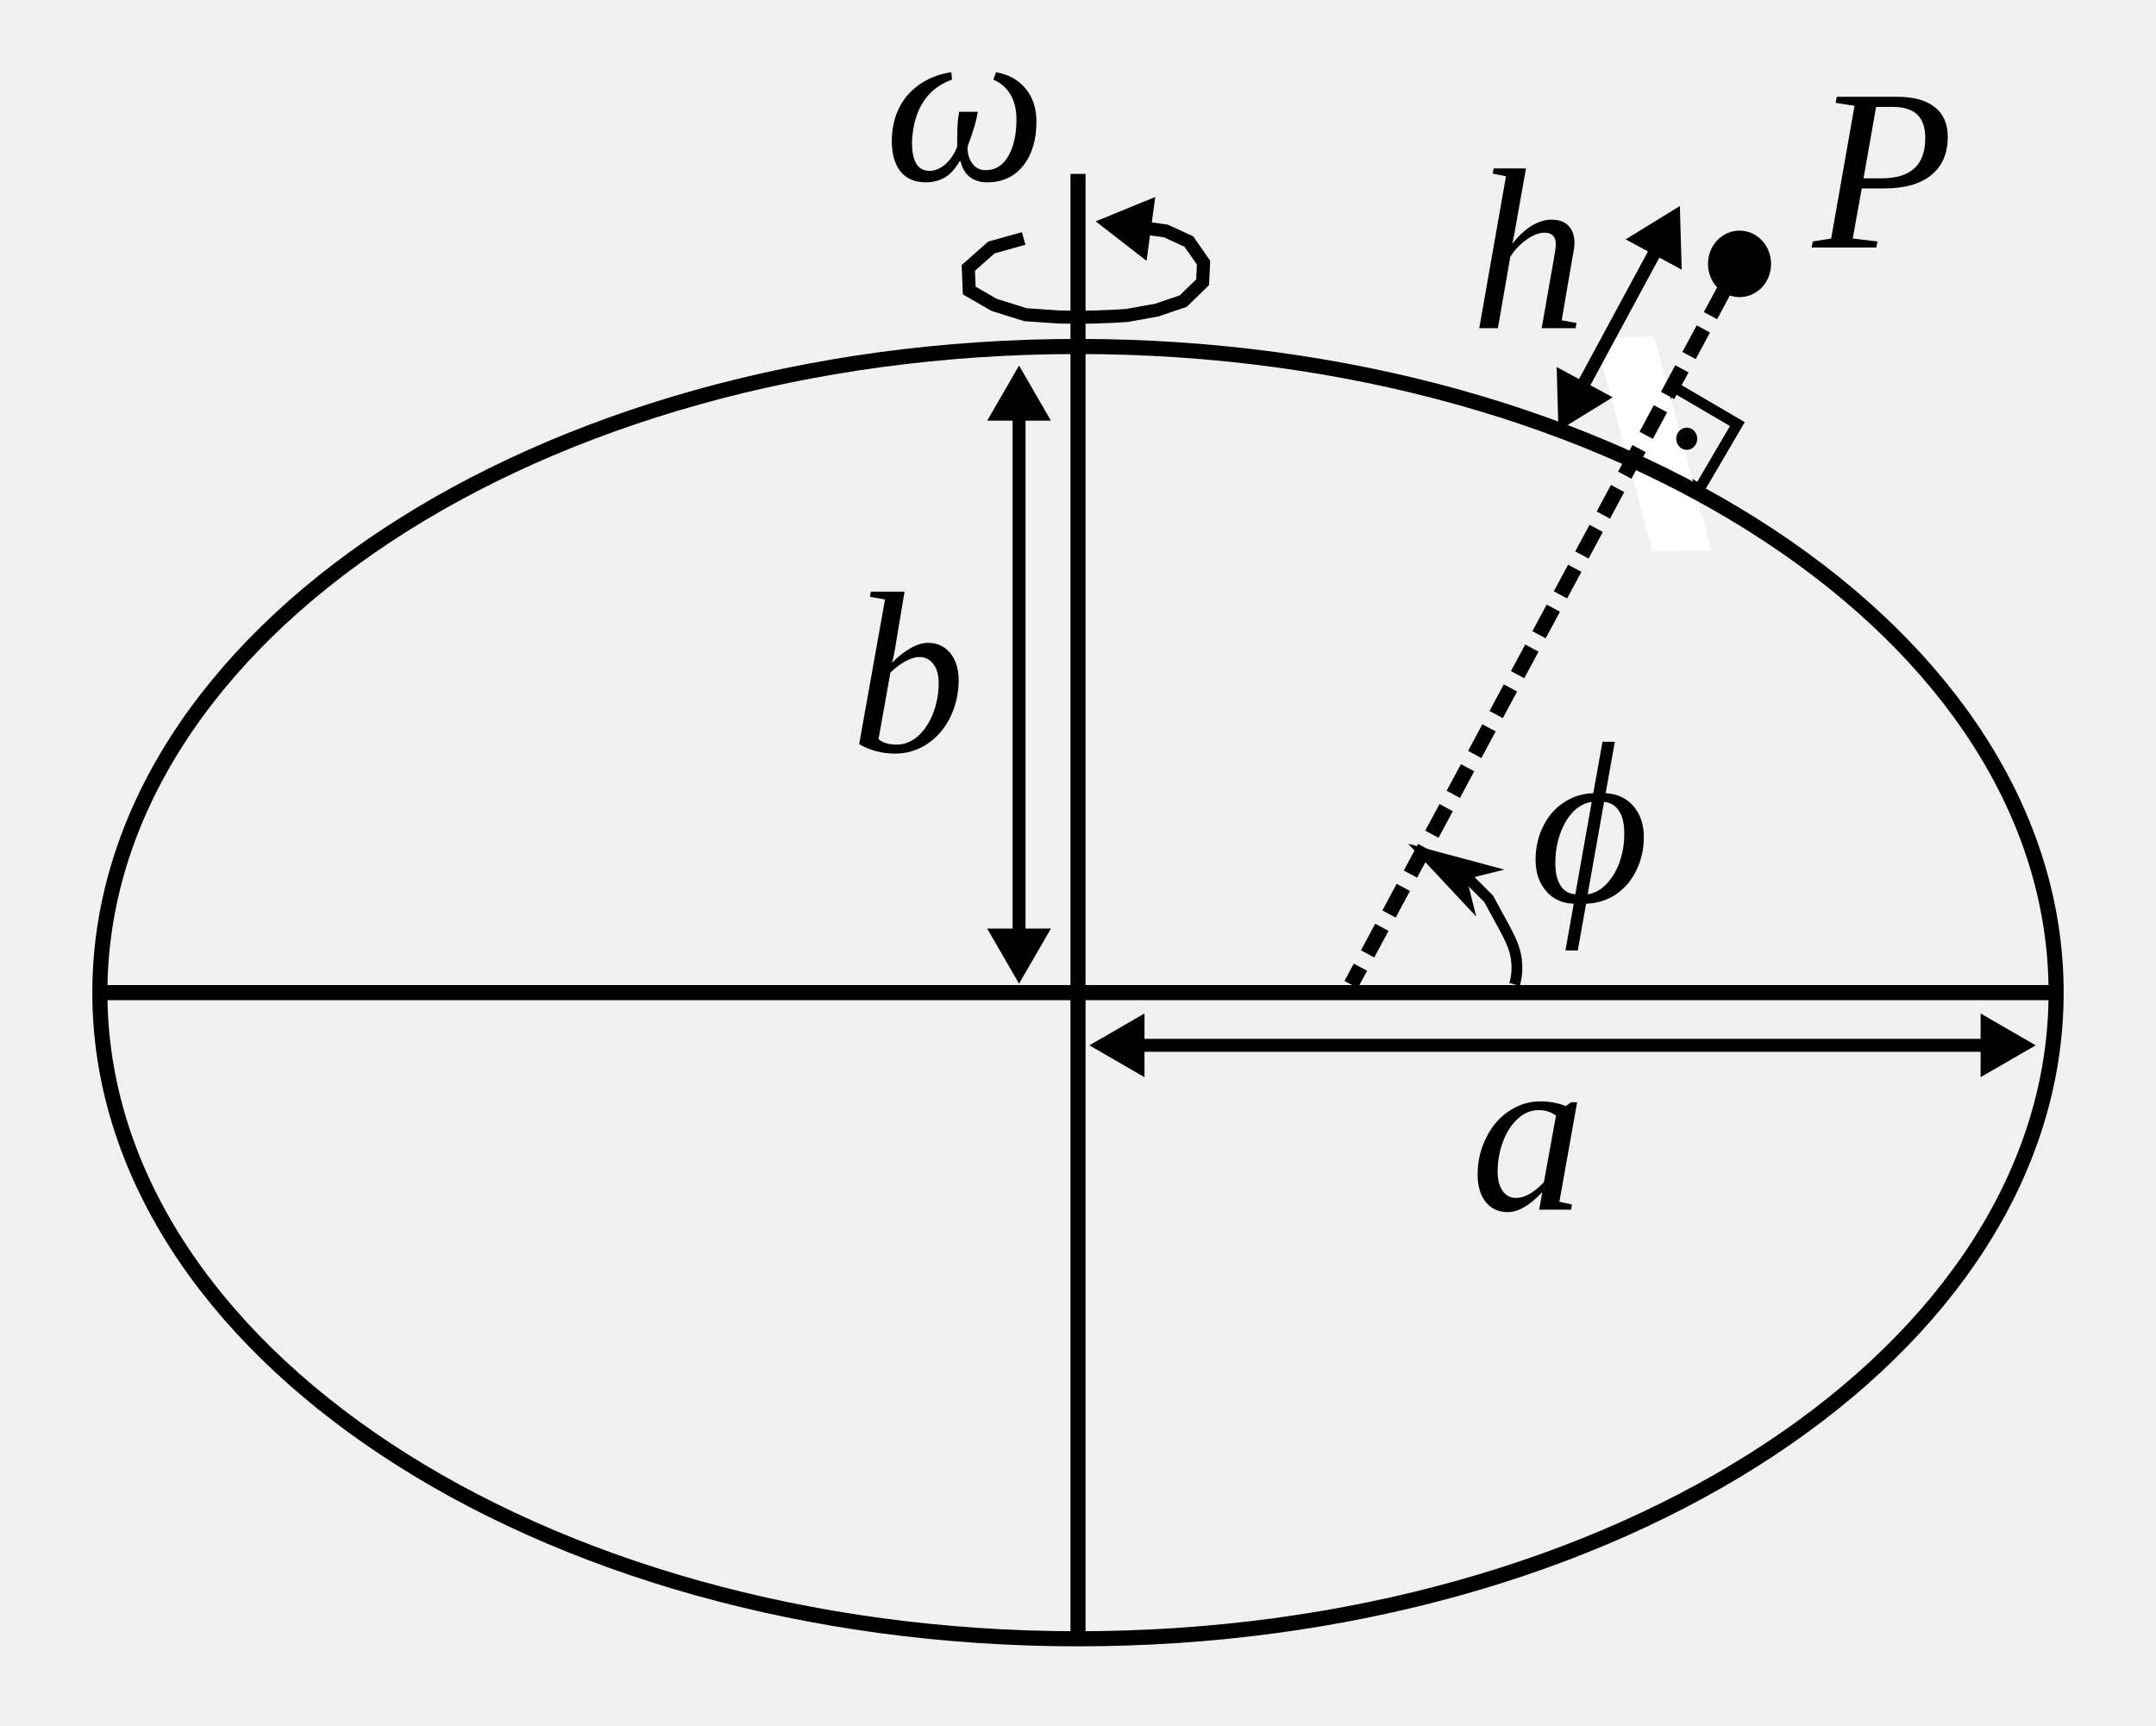
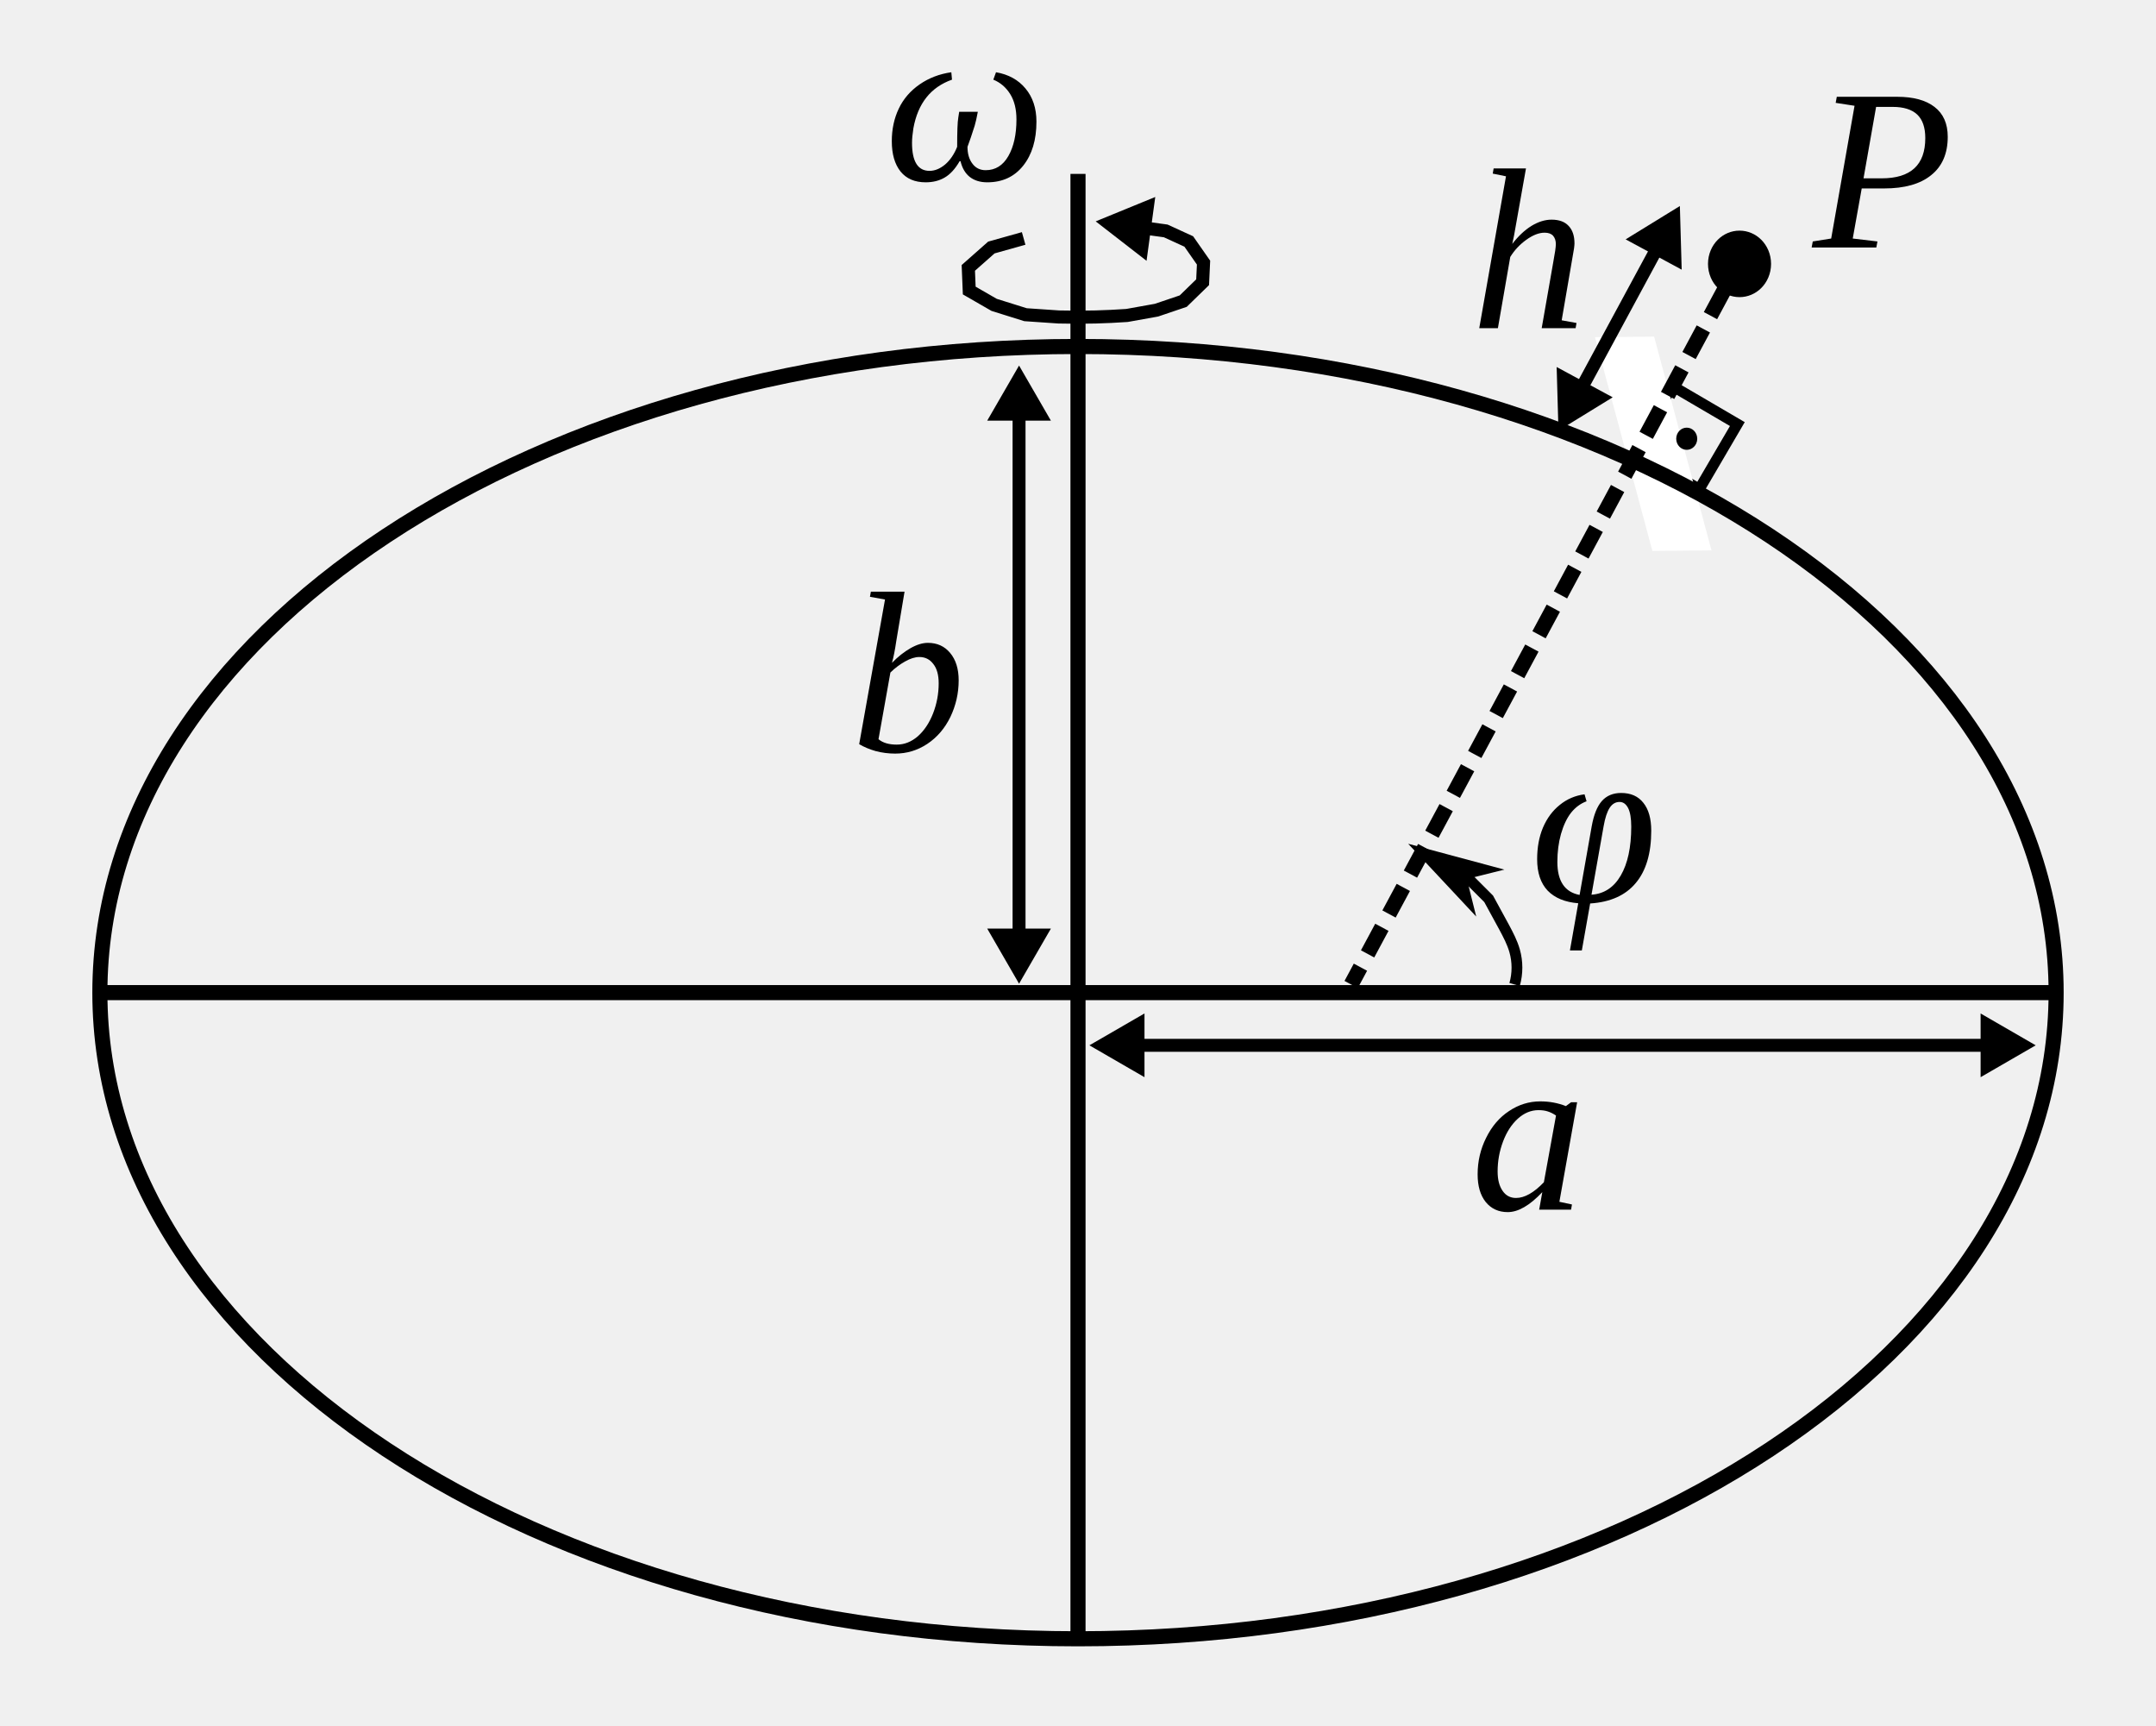
<svg xmlns="http://www.w3.org/2000/svg" width="150" height="120" id="svg2" version="1.1">
  <defs id="defs4">
    <marker orient="auto" refY="0" refX="0" id="Arrow1Mend" style="overflow:visible">
      <path id="path3832" d="M 0,0 5,-5 -12.5,0 5,5 0,0 z" style="fill-rule:evenodd;stroke:#000000;stroke-width:1pt" transform="matrix(-0.4,0,0,-0.4,-4,0)" />
    </marker>
    <marker orient="auto" refY="0" refX="0" id="TriangleOutM" style="overflow:visible">
      <path id="path3968" d="m 5.77,0 -8.65,5 0,-10 8.65,5 z" style="fill-rule:evenodd;stroke:#000000;stroke-width:1pt" transform="scale(0.4,0.4)" />
    </marker>
    <marker orient="auto" refY="0" refX="0" id="TriangleOutL" style="overflow:visible">
      <path id="path3965" d="m 5.77,0 -8.65,5 0,-10 8.65,5 z" style="fill-rule:evenodd;stroke:#000000;stroke-width:1pt" transform="scale(0.8,0.8)" />
    </marker>
    <marker orient="auto" refY="0" refX="0" id="TriangleInM" style="overflow:visible">
      <path id="path3959" d="m 5.77,0 -8.65,5 0,-10 8.65,5 z" style="fill-rule:evenodd;stroke:#000000;stroke-width:1pt" transform="scale(-0.4,-0.4)" />
    </marker>
    <marker orient="auto" refY="0" refX="0" id="Arrow2Lstart" style="overflow:visible">
      <path id="path3841" style="fill-rule:evenodd;stroke-width:0.625;stroke-linejoin:round" d="M 8.719,4.034 -2.207,0.016 8.719,-4.002 c -1.745,2.372 -1.735,5.617 -6e-7,8.035 z" transform="matrix(1.1,0,0,1.1,1.1,0)" />
    </marker>
    <marker orient="auto" refY="0" refX="0" id="Arrow1Sstart" style="overflow:visible">
      <path id="path3835" d="M 0,0 5,-5 -12.5,0 5,5 0,0 z" style="fill-rule:evenodd;stroke:#000000;stroke-width:1pt" transform="matrix(0.2,0,0,0.2,1.2,0)" />
    </marker>
    <marker orient="auto" refY="0" refX="0" id="Arrow1Send" style="overflow:visible">
      <path id="path3838" d="M 0,0 5,-5 -12.5,0 5,5 0,0 z" style="fill-rule:evenodd;stroke:#000000;stroke-width:1pt" transform="matrix(-0.2,0,0,-0.2,-1.2,0)" />
    </marker>
    <marker orient="auto" refY="0" refX="0" id="TriangleInM-9" style="overflow:visible">
      <path id="path3959-4" d="m 5.77,0 -8.65,5 0,-10 8.65,5 z" style="fill-rule:evenodd;stroke:#000000;stroke-width:1pt" transform="scale(-0.4,-0.4)" />
    </marker>
    <marker orient="auto" refY="0" refX="0" id="TriangleOutM-8" style="overflow:visible">
      <path id="path3968-8" d="m 5.77,0 -8.65,5 0,-10 8.65,5 z" style="fill-rule:evenodd;stroke:#000000;stroke-width:1pt" transform="scale(0.4,0.4)" />
    </marker>
  </defs>
  <g id="layer1" transform="translate(-84.25478,-818.1239)">
    <g id="g3034" transform="translate(6.417878,-5.467769)">
      <g transform="translate(-19.78367,4.212008)" id="g6192">
        <rect style="fill:none;stroke:#000000;stroke-width:0.752;stroke-linejoin:miter;stroke-miterlimit:4;stroke-dasharray:none;stroke-dashoffset:0" id="rect6188" width="5.248" height="5.248" x="612.095" y="622.271" transform="matrix(0.8630599,0.5051016,-0.5051016,0.8630599,0,0)" />
        <rect style="fill:#ffffff;stroke:none" id="rect6190" width="4.112" height="15.394" x="-17.605" y="872.499" transform="matrix(0.9999554,-0.00944322,0.2592504,0.9658101,0,0)" />
      </g>
      <path transform="translate(-1.495222,756.7177)" d="m 222.383,135.921 c 0,24.823 -30.467,44.946 -68.051,44.946 -37.583,0 -68.051,-20.123 -68.051,-44.946 0,-24.823 30.467,-44.946 68.051,-44.946 37.583,0 68.051,20.123 68.051,44.946 z" id="path2985" style="fill:none;stroke:#000000;stroke-width:1.05;stroke-miterlimit:4;stroke-dasharray:none" />
      <path id="path2987" d="m 84.732,892.638 136.209,0" style="fill:none;stroke:#000000;stroke-width:1.05;stroke-linecap:butt;stroke-linejoin:miter;stroke-miterlimit:4;stroke-opacity:1;stroke-dasharray:none" />
      <path id="path2991" d="m 152.837,835.688 0,101.925" style="fill:none;stroke:#000000;stroke-width:1.05;stroke-linecap:butt;stroke-linejoin:miter;stroke-miterlimit:4;stroke-opacity:1;stroke-dasharray:none" />
      <text id="text2995" y="875.856" x="137.018" style="font-size:28px;font-style:normal;font-variant:normal;font-weight:normal;font-stretch:normal;line-height:125%;letter-spacing:0px;word-spacing:0px;fill:#000000;fill-opacity:1;stroke:none;font-family:Arial;-inkscape-font-specification:Arial" xml:space="preserve">
        <tspan style="font-size:16px;font-style:italic;font-family:Times New Roman;-inkscape-font-specification:Times New Roman" y="875.856" x="137.018" id="tspan2997">b</tspan>
      </text>
      <text id="text2995-1" y="907.736" x="180.158" style="font-size:28px;font-style:normal;font-variant:normal;font-weight:normal;font-stretch:normal;line-height:125%;letter-spacing:0px;word-spacing:0px;fill:#000000;fill-opacity:1;stroke:none;font-family:Arial;-inkscape-font-specification:Arial" xml:space="preserve">
        <tspan style="font-size:16px;font-style:italic;font-family:Times New Roman;-inkscape-font-specification:Times New Roman" y="907.736" x="180.158" id="tspan2997-7">a</tspan>
      </text>
      <path transform="translate(0,752.3616)" id="path3788" d="m 197.834,91.336 -25.993,48.375" style="fill:none;stroke:#000000;stroke-width:1.05;stroke-linecap:butt;stroke-linejoin:miter;stroke-miterlimit:4;stroke-opacity:1;stroke-dasharray:2.1, 1.05;stroke-dashoffset:0" />
      <path transform="matrix(0.951748,0,0,1.189685,130.4872,756.0495)" d="m 73.646,72.202 c 0,0.798 -0.808,1.444 -1.805,1.444 -0.997,0 -1.805,-0.647 -1.805,-1.444 0,-0.798 0.808,-1.444 1.805,-1.444 0.997,0 1.805,0.647 1.805,1.444 z" id="path3792" style="fill:#000000;stroke:#000000;stroke-width:1;stroke-linejoin:miter;stroke-miterlimit:4;stroke-dasharray:none;stroke-dashoffset:0" />
      <text id="text2995-1-4" y="846.417" x="180.174" style="font-size:28px;font-style:normal;font-variant:normal;font-weight:normal;font-stretch:normal;line-height:125%;letter-spacing:0px;word-spacing:0px;fill:#000000;fill-opacity:1;stroke:none;font-family:Arial;-inkscape-font-specification:Arial" xml:space="preserve">
        <tspan style="font-size:16px;font-style:italic;font-family:Times New Roman;-inkscape-font-specification:Times New Roman" y="846.417" x="180.174" id="tspan2997-7-0">h</tspan>
      </text>
      <path id="path3815" d="m 187.481,851.298 6.014,-11.126" style="fill:none;stroke:#000000;stroke-width:0.9;stroke-linecap:butt;stroke-linejoin:miter;stroke-miterlimit:4;stroke-opacity:1;stroke-dasharray:none;marker-start:url(#TriangleInM);marker-end:url(#TriangleOutM)" />
      <path id="path4449" d="m 148.736,851.576 0,37.884" style="fill:none;stroke:#000000;stroke-width:0.9;stroke-linecap:butt;stroke-linejoin:miter;stroke-miterlimit:4;stroke-opacity:1;stroke-dasharray:none;marker-start:url(#TriangleInM);marker-end:url(#TriangleOutM)" />
      <path id="path4449-4" d="m 216.911,896.304 -60.725,0" style="fill:none;stroke:#000000;stroke-width:0.9;stroke-linecap:butt;stroke-linejoin:miter;stroke-miterlimit:4;stroke-opacity:1;stroke-dasharray:none;marker-start:url(#TriangleInM);marker-end:url(#TriangleOutM)" />
      <path transform="matrix(0.3172493,0,0,0.3965617,172.3964,825.4777)" d="m 73.646,72.202 c 0,0.798 -0.808,1.444 -1.805,1.444 -0.997,0 -1.805,-0.647 -1.805,-1.444 0,-0.798 0.808,-1.444 1.805,-1.444 0.997,0 1.805,0.647 1.805,1.444 z" id="path3792-5" style="fill:#000000;stroke:#000000;stroke-width:1;stroke-linejoin:miter;stroke-miterlimit:4;stroke-dasharray:none;stroke-dashoffset:0" />
      <path transform="translate(0,752.3616)" id="path6216" d="m 183.213,139.711 c 0.217,-0.762 0.217,-1.585 0,-2.347 -0.163,-0.571 -0.442,-1.101 -0.722,-1.625 -0.356,-0.665 -0.717,-1.327 -1.083,-1.986 l -1.264,-1.264 -1.083,-0.722 -1.083,-0.542 -0.903,-0.542" style="fill:none;stroke:#000000;stroke-width:0.75;stroke-linecap:butt;stroke-linejoin:miter;stroke-miterlimit:4;stroke-opacity:1;stroke-dasharray:none;marker-end:url(#Arrow1Mend)" />
      <text id="text6420" y="886.297" x="184.296" style="font-size:28px;font-style:normal;font-variant:normal;font-weight:normal;font-stretch:normal;line-height:125%;letter-spacing:0px;word-spacing:0px;fill:#000000;fill-opacity:1;stroke:none;font-family:Arial;-inkscape-font-specification:Arial" xml:space="preserve">
-         <tspan style="font-size:16px;font-style:italic;font-family:Times New Roman;-inkscape-font-specification:Times New Roman" y="886.297" x="184.296" id="tspan6422">ϕ</tspan>
+         <tspan style="font-size:16px;font-style:italic;font-family:Times New Roman;-inkscape-font-specification:Times New Roman" y="886.297" x="184.296" id="tspan6422">φ</tspan>
      </text>
      <text id="text6424" y="840.809" x="203.971" style="font-size:28px;font-style:normal;font-variant:normal;font-weight:normal;font-stretch:normal;line-height:125%;letter-spacing:0px;word-spacing:0px;fill:#000000;fill-opacity:1;stroke:none;font-family:Arial;-inkscape-font-specification:Arial" xml:space="preserve">
        <tspan style="font-size:16px;font-style:italic;font-family:Times New Roman;-inkscape-font-specification:Times New Roman" y="840.809" x="203.971" id="tspan6426">P</tspan>
      </text>
      <path id="path6428" d="m 149.056,840.178 -2.246,0.63 -1.604,1.418 0.064,1.575 1.733,0.998 2.182,0.683 2.31,0.158 c 0.855,0.022 1.711,0.022 2.567,0 0.728,-0.019 1.455,-0.054 2.182,-0.105 l 2.054,-0.368 1.861,-0.63 1.348,-1.313 0.064,-1.365 -1.027,-1.47 -1.604,-0.735 -2.31,-0.315" style="fill:none;stroke:#000000;stroke-width:0.91px;stroke-linecap:butt;stroke-linejoin:miter;stroke-opacity:1;marker-end:url(#TriangleOutM-8)" />
      <text id="text7422" y="836.116" x="139.35" style="font-size:28px;font-style:normal;font-variant:normal;font-weight:normal;font-stretch:normal;line-height:125%;letter-spacing:0px;word-spacing:0px;fill:#000000;fill-opacity:1;stroke:none;font-family:Arial;-inkscape-font-specification:Arial" xml:space="preserve">
        <tspan style="font-size:16px;font-style:italic;font-family:Times New Roman;-inkscape-font-specification:Times New Roman" y="836.116" x="139.35" id="tspan7424">ω</tspan>
      </text>
    </g>
  </g>
</svg>
